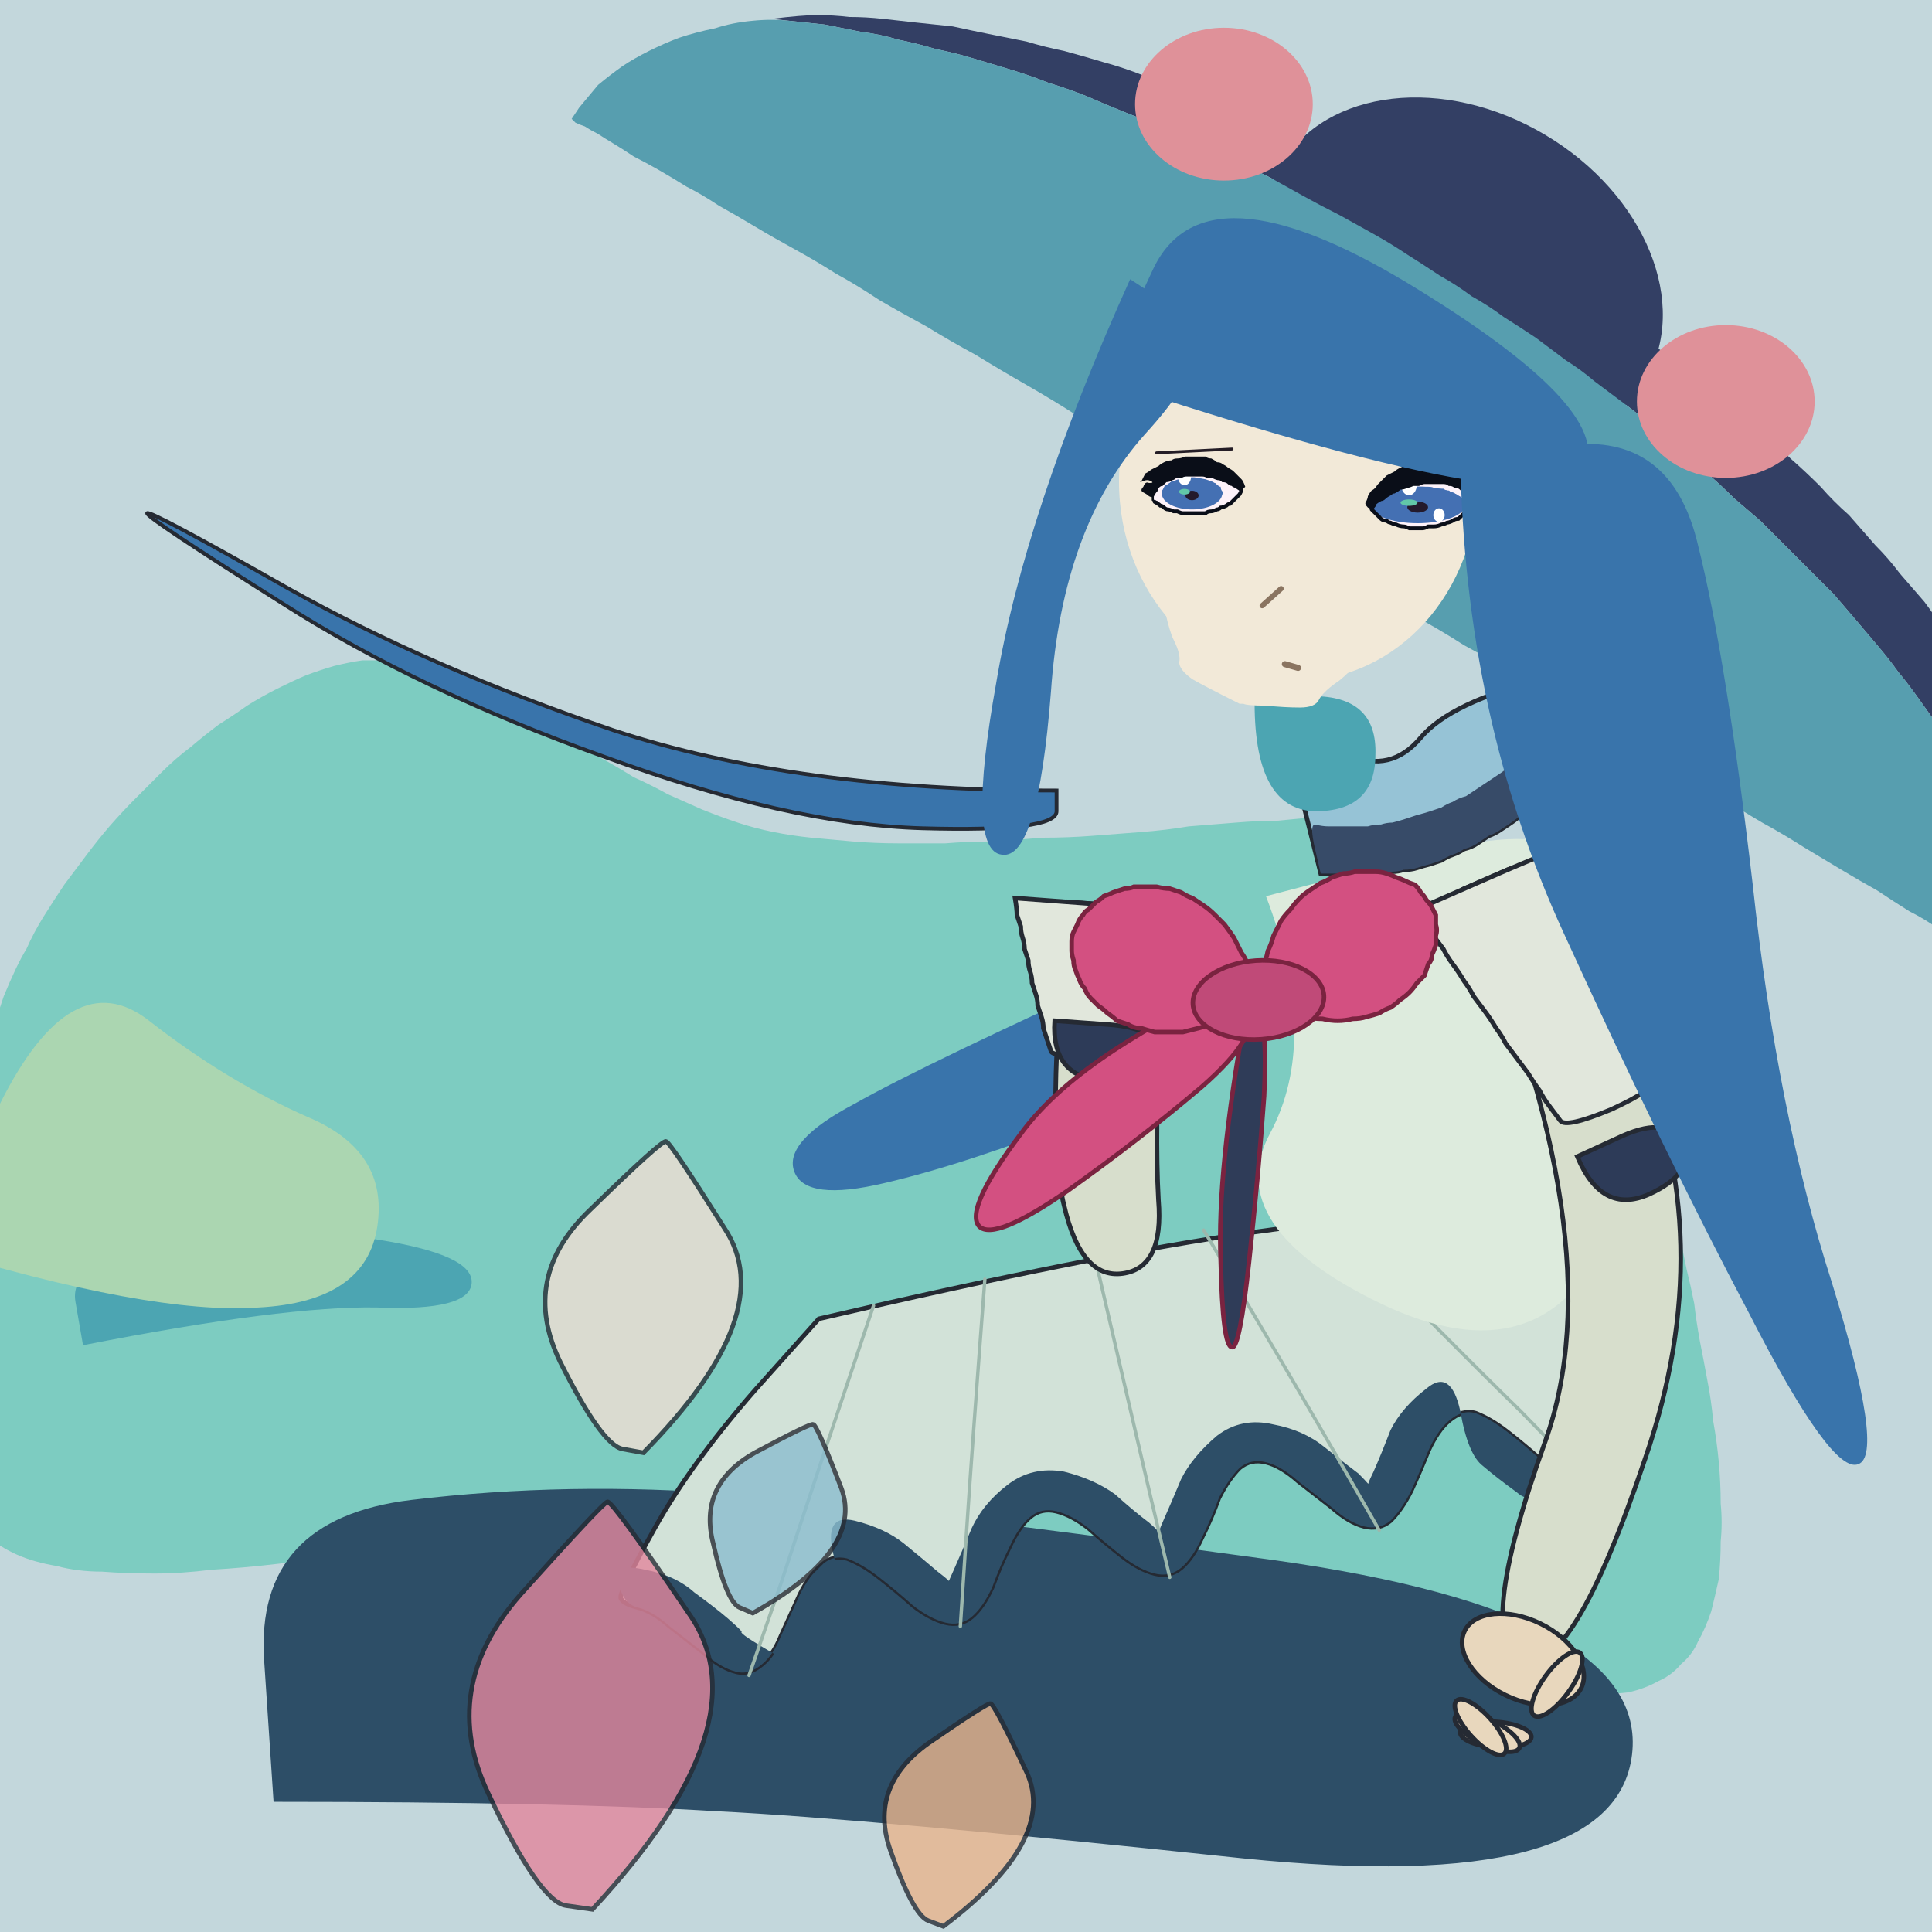
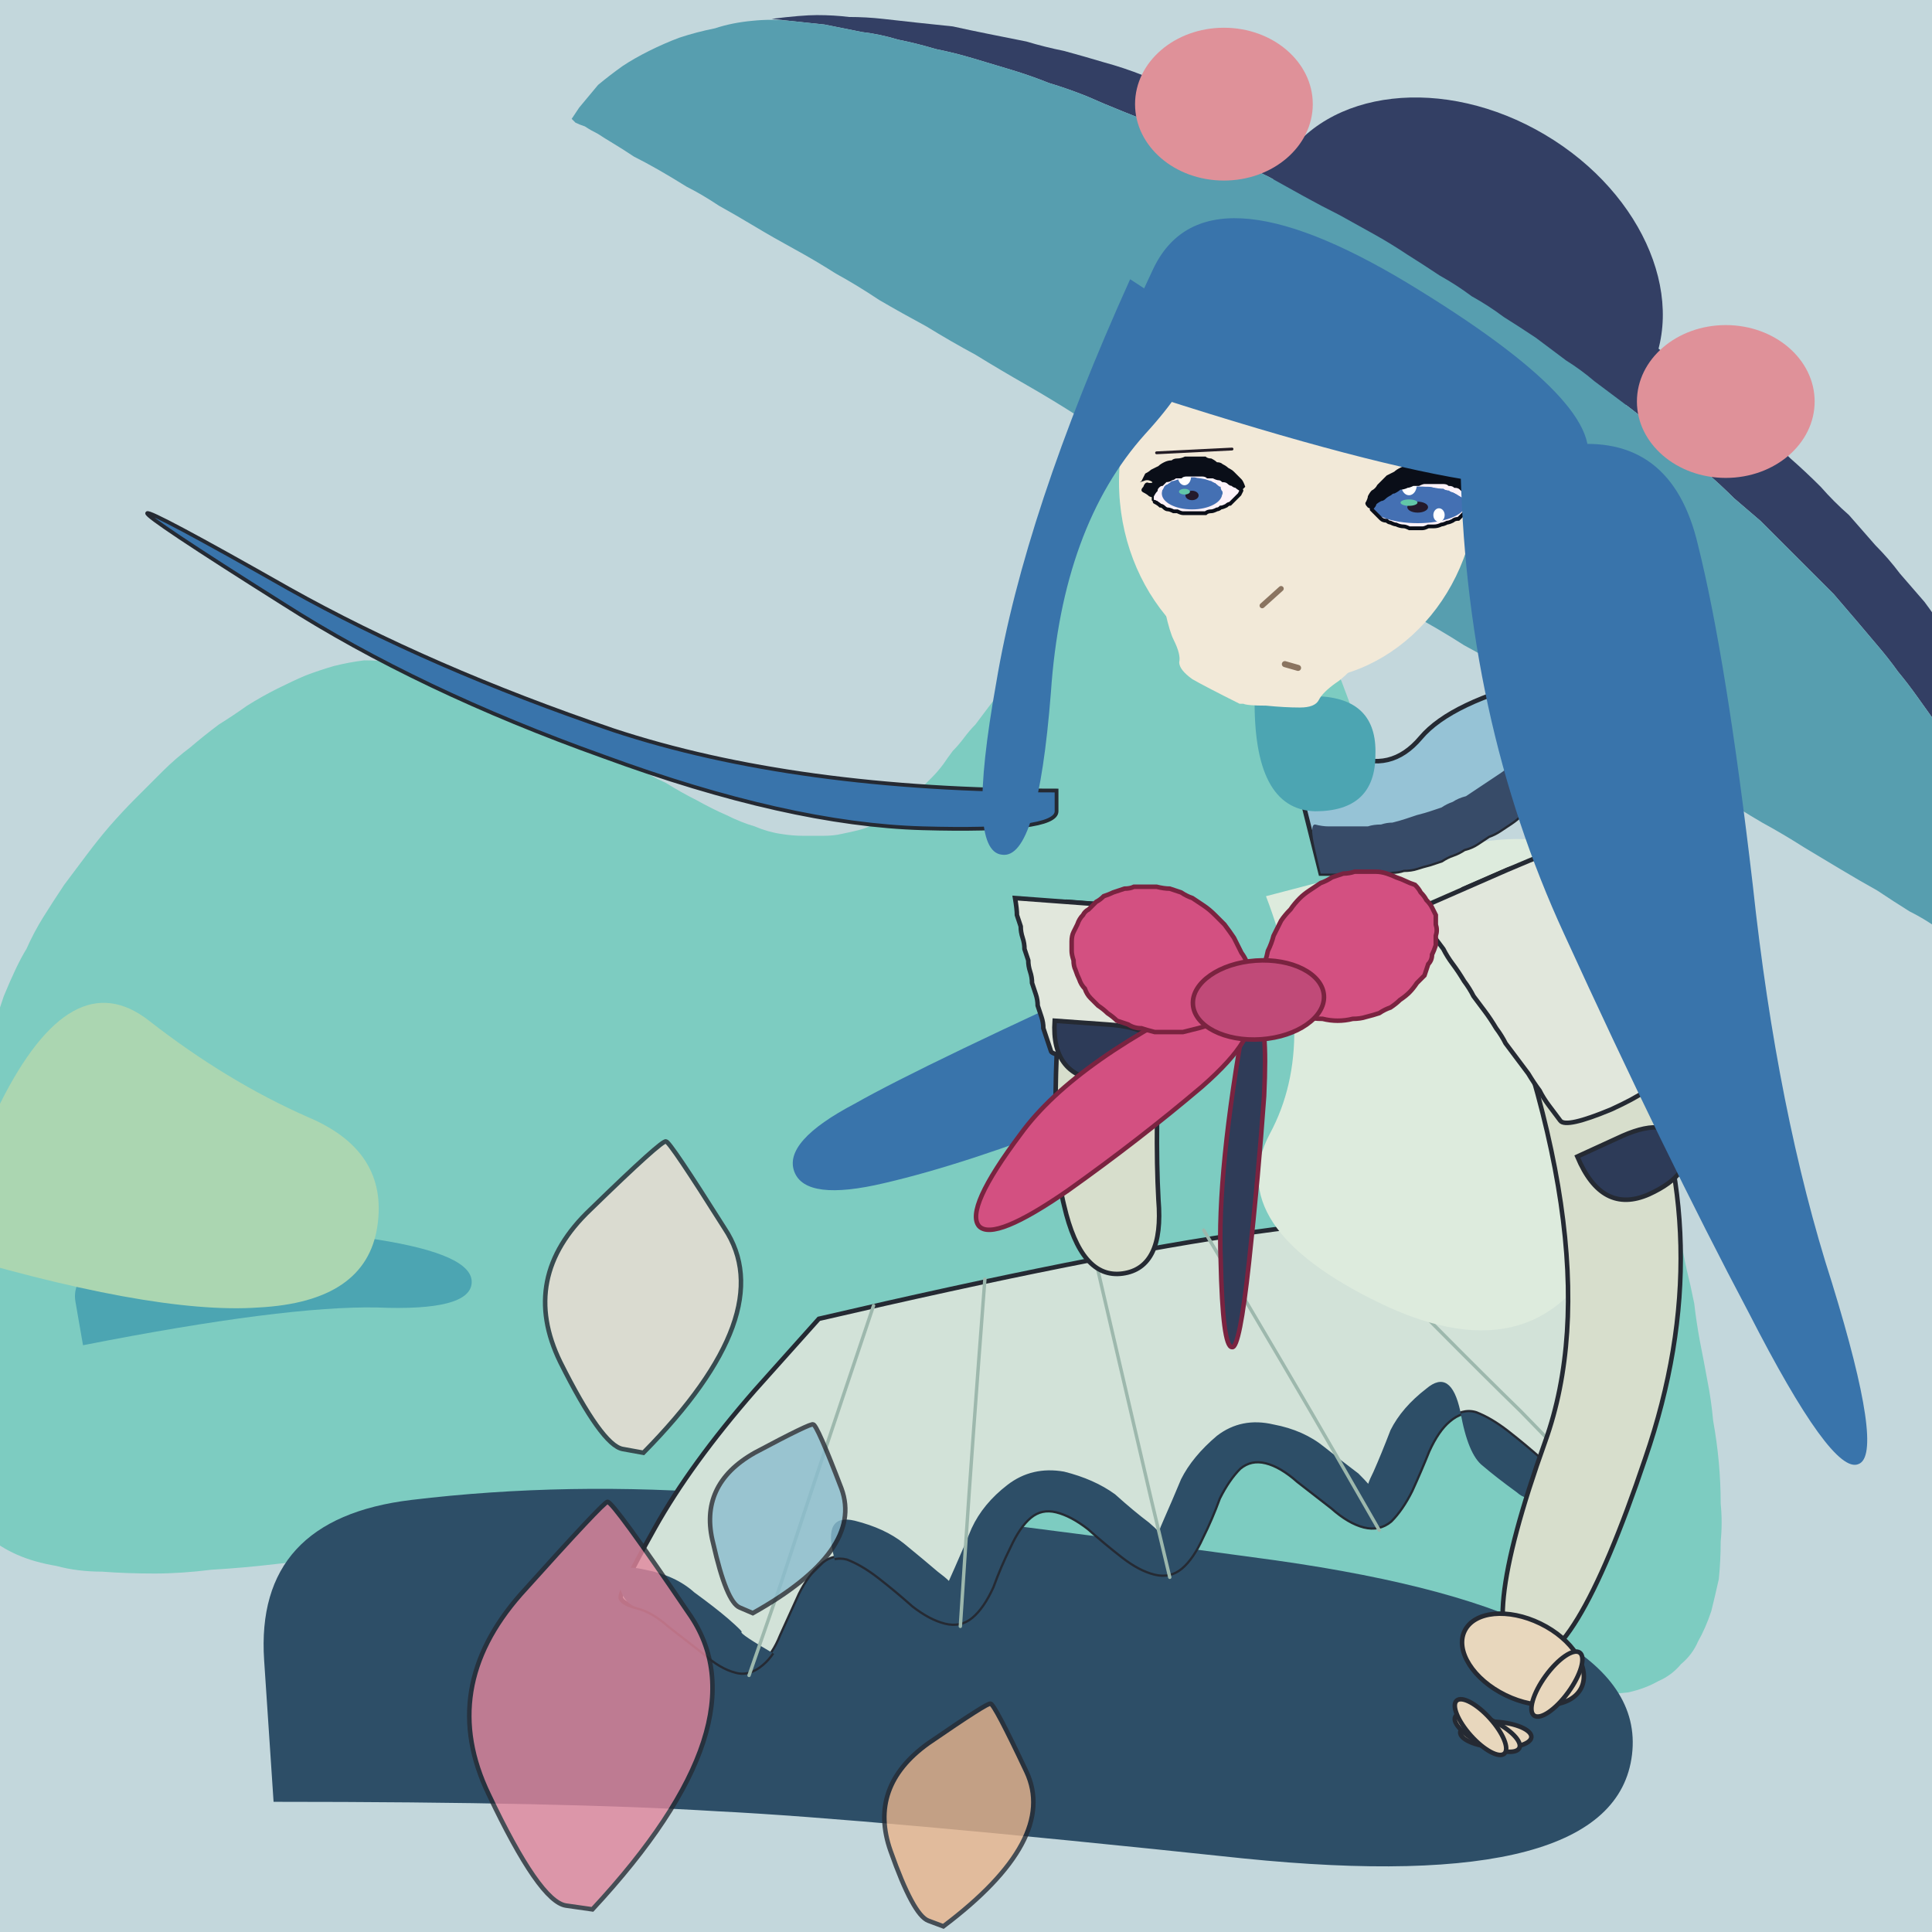
<svg xmlns="http://www.w3.org/2000/svg" viewBox="0 0 1024 1024" width="1024" height="1024">
  <rect x="0" y="0" width="1024" height="1024" fill="#c3d7dc" />
-   <path d="M 2 528 Q 9 511 14 503 Q 18 494 23 486 Q 28 478 34 469 Q 40 461 46 453 Q 52 445 58 438 Q 65 430 72 423 Q 79 416 86 409 Q 93 402 101 396 Q 108 390 116 384 Q 124 379 131 374 Q 139 369 147 365 Q 155 361 162 358 Q 170 355 177 353 Q 185 351 192 350 Q 200 350 208 350 Q 215 351 223 353 Q 230 355 238 358 Q 246 361 254 364 Q 262 368 270 373 Q 278 377 286 382 Q 294 387 302 392 Q 311 397 319 402 Q 328 407 336 412 Q 345 416 354 421 Q 363 425 372 429 Q 382 433 391 436 Q 400 439 410 441 Q 420 443 430 444 Q 441 445 452 446 Q 464 447 476 447 Q 488 447 501 447 Q 513 446 526 446 Q 539 445 553 444 Q 566 444 579 443 Q 592 442 605 441 Q 618 440 630 438 Q 643 437 655 436 Q 667 435 677 435 Q 688 434 698 433 Q 708 433 717 432 Q 726 432 733 432 Q 740 432 746 432 Q 751 433 756 433 Q 760 433 764 434 Q 767 434 770 435 Q 772 435 773 436 Q 775 437 776 437 Q 777 438 777 439 Q 778 440 778 441 Q 778 442 778 443 Q 777 444 777 445 Q 777 446 777 447 Q 777 449 777 450 Q 777 452 777 453 Q 778 455 779 456 Q 780 458 781 460 Q 783 462 784 464 Q 785 465 786 467 Q 788 470 789 472 Q 790 474 791 476 Q 792 478 793 481 Q 795 483 796 486 Q 797 488 798 491 Q 799 493 801 496 Q 802 499 803 502 Q 805 505 806 508 Q 808 511 809 514 Q 811 517 813 520 Q 814 523 816 527 Q 818 530 820 533 Q 822 537 825 540 Q 827 544 830 547 Q 833 550 836 554 Q 839 557 842 561 Q 845 564 848 568 Q 851 572 854 575 Q 858 579 861 583 Q 864 587 867 592 Q 870 596 872 601 Q 875 605 877 610 Q 880 615 882 621 Q 884 626 886 632 Q 888 637 889 644 Q 890 650 891 657 Q 892 664 894 673 Q 896 681 898 691 Q 899 700 901 711 Q 903 721 905 732 Q 907 742 908 753 Q 910 764 911 775 Q 912 786 912 797 Q 913 807 912 817 Q 912 827 911 837 Q 909 846 907 854 Q 904 863 900 870 Q 897 877 891 882 Q 886 888 879 891 Q 872 895 863 897 Q 854 898 844 898 Q 833 898 821 897 Q 809 895 795 892 Q 782 889 767 885 Q 752 881 737 877 Q 721 872 704 867 Q 688 862 671 856 Q 654 851 637 845 Q 619 839 602 834 Q 584 829 567 824 Q 550 819 532 815 Q 515 811 499 807 Q 482 804 466 802 Q 450 800 434 799 Q 418 799 400 799 Q 383 800 365 801 Q 347 802 329 804 Q 310 806 292 809 Q 273 811 254 814 Q 235 817 217 820 Q 198 822 181 825 Q 163 827 146 829 Q 129 831 112 832 Q 96 834 82 834 Q 67 834 54 833 Q 41 833 30 830 Q 18 828 9 824 Q 0 820 -7 814 Q -14 808 -20 801 Q -25 794 -29 785 Q -33 776 -35 766 Q -38 756 -39 745 Q -40 734 -40 722 Q -40 711 -39 698 Q -39 686 -37 674 Q -35 661 -33 649 Q -31 637 -28 624 Q -25 612 -22 600 Q -19 589 -15 578 Q -12 566 -8 556 Q -5 546 -1 537 Z" fill="#7dccc1" />
+   <path d="M 2 528 Q 9 511 14 503 Q 18 494 23 486 Q 28 478 34 469 Q 40 461 46 453 Q 52 445 58 438 Q 65 430 72 423 Q 79 416 86 409 Q 93 402 101 396 Q 108 390 116 384 Q 124 379 131 374 Q 139 369 147 365 Q 155 361 162 358 Q 170 355 177 353 Q 185 351 193 350 Q 201 350 209 351 Q 217 351 226 354 Q 234 356 243 359 Q 252 362 261 366 Q 271 370 280 375 Q 289 380 298 385 Q 308 390 317 395 Q 326 400 335 405 Q 344 411 353 415 Q 361 420 369 424 Q 378 429 385 432 Q 393 436 400 438 Q 407 441 414 442 Q 420 443 426 443 Q 431 443 436 443 Q 442 443 446 442 Q 451 441 455 440 Q 459 439 463 437 Q 466 435 470 433 Q 473 431 477 429 Q 480 426 483 424 Q 486 421 488 418 Q 491 415 494 412 Q 497 409 500 405 Q 502 402 505 398 Q 508 395 511 391 Q 514 387 517 384 Q 520 380 523 376 Q 526 372 530 367 Q 533 362 536 356 Q 539 351 542 345 Q 545 339 548 333 Q 551 327 554 321 Q 557 314 560 308 Q 562 301 565 295 Q 568 289 571 283 Q 574 277 576 271 Q 579 265 582 260 Q 585 255 587 250 Q 590 246 592 242 Q 595 238 597 235 Q 600 232 602 230 Q 605 227 607 225 Q 609 224 612 222 Q 614 220 616 219 Q 618 218 620 217 Q 622 217 624 216 Q 626 216 628 216 Q 630 216 632 216 Q 634 217 636 218 Q 638 219 640 220 Q 642 221 644 223 Q 646 225 648 227 Q 651 230 653 233 Q 655 235 658 239 Q 660 242 663 246 Q 665 250 668 256 Q 671 261 674 267 Q 677 274 680 281 Q 683 288 686 296 Q 689 303 692 311 Q 695 319 698 328 Q 701 336 704 344 Q 707 353 711 361 Q 714 369 717 377 Q 719 384 722 392 Q 725 399 728 405 Q 730 412 733 417 Q 735 423 738 428 Q 740 432 742 435 Q 744 439 746 441 Q 748 444 750 446 Q 751 448 753 449 Q 754 450 756 451 Q 757 452 759 452 Q 760 452 761 452 Q 763 452 764 452 Q 765 452 766 452 Q 768 452 769 452 Q 770 452 771 452 Q 772 452 774 453 Q 775 453 776 454 Q 777 455 779 457 Q 780 458 781 460 Q 783 462 784 464 Q 785 465 786 467 Q 788 470 789 472 Q 790 474 791 476 Q 792 478 793 481 Q 795 483 796 486 Q 797 488 798 491 Q 799 493 801 496 Q 802 499 803 502 Q 805 505 806 508 Q 808 511 809 514 Q 811 517 813 520 Q 814 523 816 527 Q 818 530 820 533 Q 822 537 825 540 Q 827 544 830 547 Q 833 550 836 554 Q 839 557 842 561 Q 845 564 848 568 Q 851 572 854 575 Q 858 579 861 583 Q 864 587 867 592 Q 870 596 872 601 Q 875 605 877 610 Q 880 615 882 621 Q 884 626 886 632 Q 888 637 889 644 Q 890 650 891 657 Q 892 664 894 673 Q 896 681 898 691 Q 899 700 901 711 Q 903 721 905 732 Q 907 742 908 753 Q 910 764 911 775 Q 912 786 912 797 Q 913 807 912 817 Q 912 827 911 837 Q 909 846 907 854 Q 904 863 900 870 Q 897 877 891 882 Q 886 888 879 891 Q 872 895 863 897 Q 854 898 844 898 Q 833 898 821 897 Q 809 895 795 892 Q 782 889 767 885 Q 752 881 737 877 Q 721 872 704 867 Q 688 862 671 856 Q 654 851 637 845 Q 619 839 602 834 Q 584 829 567 824 Q 550 819 532 815 Q 515 811 499 807 Q 482 804 466 802 Q 450 800 434 799 Q 418 799 400 799 Q 383 800 365 801 Q 347 802 329 804 Q 310 806 292 809 Q 273 811 254 814 Q 235 817 217 820 Q 198 822 181 825 Q 163 827 146 829 Q 129 831 112 832 Q 96 834 82 834 Q 67 834 54 833 Q 41 833 30 830 Q 18 828 9 824 Q 0 820 -7 814 Q -14 808 -20 801 Q -25 794 -29 785 Q -33 776 -35 766 Q -38 756 -39 745 Q -40 734 -40 722 Q -40 711 -39 698 Q -39 686 -37 674 Q -35 661 -33 649 Q -31 637 -28 624 Q -25 612 -22 600 Q -19 589 -15 578 Q -12 566 -8 556 Q -5 546 -1 537 Z" fill="#7dccc1" />
  <path d="M 44 713 Q 151 692 200 693 Q 249 695 250 680 Q 251 665 200 657 Q 149 648 92 658 Q 36 667 40 690 Z" fill="#4ca5b2" />
  <path d="M -38 661 Q 80 697 137 693 Q 194 690 200 650 Q 206 610 163 592 Q 120 573 79 541 Q 38 509 0 585 Z" fill="#abd6b1" />
  <path d="M 560 419 Q 422 419 325 387 Q 228 354 153 312 Q 79 270 78 272 Q 77 274 150 320 Q 222 366 320 401 Q 418 437 489 439 Q 560 441 560 430 Z" fill="#3974ab" stroke="#252a33" stroke-width="2.0" />
  <path d="M 609 510 Q 490 564 453 585 Q 415 605 421 621 Q 427 637 469 627 Q 512 617 573 593 Q 634 570 622 540 Z" fill="#3974ab" />
  <path d="M 145 955 Q 299 955 380 960 Q 461 964 659 985 Q 856 1005 865 930 Q 874 855 676 827 Q 479 800 390 792 Q 301 785 218 795 Q 135 805 140 880 Z" fill="#2d4e67" />
  <path d="M 434 699 Q 726 631 774 651 Q 821 671 853 693 Q 885 715 885 719 Q 886 722 880 727 Q 873 732 869 743 Q 864 753 859 764 Q 854 775 848 780 Q 842 785 834 783 Q 826 781 817 774 Q 808 766 799 759 Q 790 752 782 749 Q 775 747 768 753 Q 762 758 757 769 Q 753 779 748 790 Q 743 800 737 806 Q 731 811 723 809 Q 715 807 706 799 Q 697 792 688 785 Q 679 777 671 775 Q 663 773 657 778 Q 651 784 646 794 Q 642 805 637 815 Q 632 826 626 831 Q 620 836 612 834 Q 604 832 595 825 Q 586 818 577 810 Q 568 803 560 801 Q 552 799 546 804 Q 540 809 535 820 Q 530 830 526 841 Q 521 852 515 857 Q 509 862 501 860 Q 493 858 484 851 Q 475 843 466 836 Q 457 829 449 826 Q 441 824 435 830 Q 429 835 424 845 Q 419 856 414 867 Q 410 877 404 882 Q 397 888 390 886 Q 382 884 373 876 Q 364 869 355 862 Q 346 854 338 852 Q 330 850 329 847 Q 328 844 347 810 Q 366 776 400 737 Z" fill="#d2e2d8" stroke="#252a33" stroke-width="2.4" />
  <path d="M 886 722 Q 873 732 869 743 Q 864 753 859 764 Q 854 775 848 780 Q 842 785 834 783 Q 826 781 817 774 Q 808 766 799 759 Q 790 752 782 749 Q 775 747 768 753 Q 762 758 757 769 Q 753 779 748 790 Q 743 800 737 806 Q 731 811 723 809 Q 715 807 706 799 Q 697 792 688 785 Q 679 777 671 775 Q 663 773 657 778 Q 651 784 646 794 Q 642 805 637 815 Q 632 826 626 831 Q 620 836 612 834 Q 604 832 595 825 Q 586 818 577 810 Q 568 803 560 801 Q 552 799 546 804 Q 540 809 535 820 Q 530 830 526 841 Q 521 852 515 857 Q 509 862 501 860 Q 493 858 484 851 Q 475 843 466 836 Q 457 829 449 826 Q 441 824 435 830 Q 429 835 424 845 Q 419 856 414 867 Q 410 877 404 882 Q 397 888 390 886 Q 382 884 373 876 Q 364 869 355 862 Q 346 854 338 852 Q 330 850 328 839 Q 325 828 342 832 Q 358 835 368 844 Q 379 852 386 858 Q 394 865 393 865 Q 392 866 411 877 Q 429 889 434 877 Q 440 864 444 856 Q 448 847 442 825 Q 436 802 453 806 Q 469 810 479 818 Q 490 827 497 833 Q 505 839 504 840 Q 503 840 502 840 Q 502 840 506 831 Q 510 822 515 810 Q 521 797 534 787 Q 547 777 564 780 Q 580 784 591 792 Q 601 801 609 807 Q 616 813 615 814 Q 615 815 614 814 Q 613 814 617 805 Q 621 796 626 784 Q 632 772 645 761 Q 658 751 675 755 Q 691 758 702 767 Q 712 775 720 781 Q 727 788 726 788 Q 726 789 725 789 Q 724 788 728 780 Q 732 771 737 758 Q 743 746 756 736 Q 769 725 774 748 Q 778 771 786 777 Q 793 783 804 791 Q 814 800 825 782 Q 837 763 836 763 Q 835 763 839 754 Q 843 745 849 733 Q 854 721 867 710 Q 880 700 883 711 Z" fill="#2d4e67" />
  <path d="M 463 692 Q 430 790 414 839 L 397 888" fill="none" stroke="#9db8ad" stroke-width="1.8" stroke-linecap="round" />
  <path d="M 522 678 Q 515 770 512 816 L 509 862" fill="none" stroke="#9db8ad" stroke-width="1.8" stroke-linecap="round" />
  <path d="M 580 665 Q 600 751 610 794 L 620 836" fill="none" stroke="#9db8ad" stroke-width="1.8" stroke-linecap="round" />
  <path d="M 638 652 Q 685 731 708 771 L 731 811" fill="none" stroke="#9db8ad" stroke-width="1.8" stroke-linecap="round" />
  <path d="M 697 638 Q 769 712 806 748 L 842 785" fill="none" stroke="#9db8ad" stroke-width="1.8" stroke-linecap="round" />
  <path d="M 314 1012 Q 406 913 365 855 Q 325 796 322 796 Q 320 796 276 845 Q 232 895 259 951 Q 286 1008 300 1010 Z" fill="#e2869c" stroke="#252a33" stroke-width="2.4" opacity="0.80" />
  <path d="M 500 1021 Q 561 975 544 939 Q 527 903 525 903 Q 524 902 492 924 Q 460 947 472 981 Q 484 1015 492 1018 Z" fill="#e8b48c" stroke="#252a33" stroke-width="2.4" opacity="0.80" />
  <path d="M 399 855 Q 458 822 446 789 Q 433 755 431 755 Q 430 754 400 770 Q 370 787 378 818 Q 385 849 392 852 Z" fill="#8bbdce" stroke="#252a33" stroke-width="2.4" opacity="0.80" />
  <path d="M 341 770 Q 414 696 384 651 Q 355 605 353 605 Q 351 604 313 641 Q 275 677 297 722 Q 319 766 330 768 Z" fill="#f1dfd3" stroke="#252a33" stroke-width="2.4" opacity="0.80" />
  <path d="M 566 478 Q 554 600 564 639 Q 573 678 595 675 Q 617 672 614 636 Q 612 600 615 541 Q 618 482 592 480 Z" fill="#d7decc" stroke="#252a33" stroke-width="2.4" />
  <path d="M 671 475 Q 700 551 673 601 Q 647 650 732 691 Q 818 732 853 654 Q 888 575 871 500 Q 854 426 763 451 Z" fill="#ddebdd" />
  <path d="M 692 390 Q 683 392 691 427 Q 700 463 700 463 Q 700 463 703 463 Q 707 463 710 463 Q 714 464 717 464 Q 721 464 724 464 Q 728 463 731 463 Q 734 463 738 462 Q 741 462 744 461 Q 748 461 751 460 Q 754 459 758 458 Q 761 457 764 456 Q 767 454 770 453 Q 773 452 776 450 Q 780 449 783 447 Q 786 445 789 443 Q 792 442 795 440 Q 798 438 801 436 Q 804 434 807 431 Q 809 429 812 427 Q 815 425 818 422 Q 821 420 824 417 Q 827 415 830 413 Q 833 410 835 408 Q 838 405 842 405 Q 845 404 848 403 Q 851 402 855 401 Q 858 401 861 400 Q 865 399 868 398 Q 871 398 874 397 Q 878 396 872 372 Q 866 348 818 360 Q 769 372 753 391 Q 737 410 715 400 Z" fill="#96c3d6" stroke="#252a33" stroke-width="2.4" />
  <path d="M 700 463 Q 707 463 710 463 Q 714 464 717 464 Q 721 464 724 464 Q 728 463 731 463 Q 734 463 738 462 Q 741 462 744 461 Q 748 461 751 460 Q 754 459 758 458 Q 761 457 764 456 Q 767 454 770 453 Q 773 452 776 450 Q 780 449 783 447 Q 786 445 789 443 Q 792 442 795 440 Q 798 438 801 436 Q 804 434 807 431 Q 809 429 812 427 Q 815 425 818 422 Q 821 420 824 417 Q 827 415 830 413 Q 833 410 835 408 Q 838 405 842 405 Q 845 404 848 403 Q 851 402 855 401 Q 858 401 861 400 Q 865 399 868 398 Q 871 398 874 397 Q 878 396 875 383 Q 872 371 868 371 Q 865 372 862 373 Q 858 374 855 374 Q 852 375 849 376 Q 845 377 842 378 Q 839 378 836 379 Q 832 380 829 382 Q 826 385 824 387 Q 821 390 818 392 Q 815 394 812 397 Q 809 399 806 401 Q 803 404 800 406 Q 798 408 795 410 Q 792 412 789 414 Q 786 416 783 418 Q 780 420 777 422 Q 773 423 770 425 Q 767 426 764 428 Q 761 429 758 430 Q 755 431 751 432 Q 748 433 745 434 Q 742 435 738 436 Q 735 436 732 437 Q 728 437 725 438 Q 722 438 718 438 Q 715 438 711 438 Q 708 438 704 438 Q 701 438 697 437 Q 694 437 697 450 Z" fill="#374b68" />
  <path d="M 776 471 Q 857 658 819 764 Q 781 870 807 880 Q 833 889 872 773 Q 912 657 867 554 Q 822 451 799 461 Z" fill="#d7decc" stroke="#252a33" stroke-width="2.4" />
  <path d="M 751 482 Q 756 490 759 495 Q 762 499 765 503 Q 767 507 770 511 Q 773 515 776 520 Q 779 524 781 528 Q 784 532 787 536 Q 790 540 793 545 Q 796 549 798 553 Q 801 557 804 561 Q 807 565 810 569 Q 813 574 816 578 Q 818 582 821 586 Q 824 590 827 594 Q 830 598 854 588 Q 878 577 877 572 Q 876 567 875 563 Q 874 558 873 553 Q 872 548 871 543 Q 870 538 869 533 Q 868 528 867 523 Q 866 518 865 513 Q 863 508 862 504 Q 861 499 860 494 Q 859 489 858 484 Q 857 479 856 474 Q 855 469 853 464 Q 852 459 851 455 Q 850 450 849 445 Q 848 440 799 461 Z" fill="#e1e7dc" stroke="#252a33" stroke-width="2.4" />
  <path d="M 538 476 Q 539 482 539 485 Q 540 488 541 491 Q 541 494 542 497 Q 543 500 543 503 Q 544 506 545 509 Q 545 512 546 515 Q 547 518 547 521 Q 548 524 549 527 Q 550 530 550 533 Q 551 536 552 539 Q 553 542 553 545 Q 554 548 555 551 Q 556 554 557 557 Q 557 560 586 562 Q 614 564 616 561 Q 617 559 618 556 Q 619 553 620 550 Q 622 547 623 544 Q 624 541 625 539 Q 626 536 628 533 Q 629 530 630 527 Q 631 524 632 521 Q 633 519 634 516 Q 636 513 637 510 Q 638 507 639 504 Q 640 501 641 498 Q 642 496 643 493 Q 644 490 645 487 Q 646 484 592 480 Z" fill="#e1e7dc" stroke="#252a33" stroke-width="2.4" />
  <path d="M 836 613 Q 849 644 874 633 Q 898 622 892 607 Q 885 591 860 602 Z" fill="#2d3b58" stroke="#252a33" stroke-width="2.4" />
  <path d="M 559 541 Q 557 571 585 573 Q 613 575 614 560 Q 616 545 587 543 Z" fill="#2d3b58" stroke="#252a33" stroke-width="2.4" />
  <ellipse cx="807.2" cy="879.5" rx="21.1" ry="34.4" fill="#e8d7bd" stroke="#252a33" stroke-width="2.4" transform="rotate(116.0 807.2 879.5)" />
  <ellipse cx="792.8" cy="919.4" rx="6.8" ry="18.9" fill="#e8d7bd" stroke="#252a33" stroke-width="2.4" transform="rotate(94.0 792.8 919.4)" />
  <ellipse cx="788.3" cy="918.2" rx="6.8" ry="18.9" fill="#e8d7bd" stroke="#252a33" stroke-width="2.4" transform="rotate(116.0 788.3 918.2)" />
  <ellipse cx="784.7" cy="915.4" rx="6.8" ry="18.9" fill="#e8d7bd" stroke="#252a33" stroke-width="2.4" transform="rotate(138.0 784.7 915.4)" />
  <ellipse cx="825.2" cy="892.6" rx="7.4" ry="20.6" fill="#e8d7bd" stroke="#252a33" stroke-width="2.4" transform="rotate(36.0 825.2 892.6)" />
  <path d="M 665 369 Q 664 429 697 430 Q 729 430 729 400 Q 730 370 698 369 Z" fill="#4ca5b2" />
  <path d="M 660 538 Q 645 621 647 668 Q 648 714 653 714 Q 657 715 662 669 Q 667 623 670 581 Q 672 539 666 538 Z" fill="#2f3c58" stroke="#7a2340" stroke-width="2.4" />
  <path d="M 652 523 Q 570 561 541 601 Q 511 641 519 650 Q 527 658 566 631 Q 604 604 637 576 Q 669 548 661 535 Z" fill="#d35081" stroke="#7a2340" stroke-width="2.4" />
  <path d="M 667 530 Q 664 519 662 514 Q 661 509 658 505 Q 656 501 654 497 Q 652 494 649 490 Q 646 487 644 485 Q 641 482 638 480 Q 635 478 632 476 Q 629 475 626 473 Q 623 472 620 471 Q 617 471 613 470 Q 610 470 607 470 Q 604 470 601 470 Q 599 471 596 471 Q 593 472 590 473 Q 588 474 585 475 Q 583 477 581 478 Q 579 480 577 482 Q 575 483 574 485 Q 572 487 571 490 Q 570 492 569 494 Q 568 496 568 499 Q 568 501 568 504 Q 568 506 569 509 Q 569 512 570 514 Q 571 517 572 519 Q 573 522 575 524 Q 576 527 578 529 Q 580 531 582 533 Q 585 535 587 537 Q 590 539 592 541 Q 595 542 598 543 Q 601 545 605 545 Q 608 546 612 547 Q 615 547 619 547 Q 623 547 627 547 Q 631 546 635 545 Q 639 544 644 542 Q 648 541 653 538 Q 657 536 662 533 Z" fill="#d35081" stroke="#7a2340" stroke-width="2.4" />
  <path d="M 667 530 Q 677 535 682 536 Q 687 538 692 539 Q 696 540 701 540 Q 705 541 709 541 Q 713 541 717 540 Q 721 540 724 539 Q 728 538 731 537 Q 734 535 737 534 Q 740 532 742 530 Q 745 528 747 526 Q 749 524 751 521 Q 753 519 755 517 Q 756 514 757 511 Q 759 509 759 506 Q 760 504 761 501 Q 761 498 761 496 Q 762 493 761 490 Q 761 488 761 485 Q 760 483 759 481 Q 758 479 756 477 Q 755 475 753 473 Q 752 471 750 469 Q 747 468 745 467 Q 743 466 740 465 Q 738 464 735 463 Q 732 462 729 462 Q 727 462 724 462 Q 721 462 718 462 Q 715 463 712 463 Q 709 464 706 465 Q 703 467 700 468 Q 697 470 694 472 Q 691 474 689 476 Q 686 479 684 482 Q 681 485 679 488 Q 677 492 675 496 Q 674 500 672 504 Q 671 509 669 514 Q 668 519 668 524 Z" fill="#d35081" stroke="#7a2340" stroke-width="2.4" />
  <ellipse cx="667.0" cy="530.0" rx="20.9" ry="34.8" fill="#c04a78" stroke="#7a2340" stroke-width="2.4" transform="rotate(-94.0 667.0 530.0)" />
  <path d="M 409 10 Q 425 8 433 8 Q 442 8 450 9 Q 459 9 468 10 Q 477 11 486 12 Q 495 13 505 14 Q 514 16 524 18 Q 534 20 544 22 Q 554 25 564 27 Q 575 30 585 33 Q 596 36 606 40 Q 617 43 627 47 Q 638 51 649 55 Q 659 60 670 64 Q 681 69 692 74 Q 703 79 713 84 Q 724 89 735 95 Q 745 100 756 106 Q 767 112 777 118 Q 788 124 798 130 Q 808 136 819 143 Q 829 150 839 156 Q 849 163 859 170 Q 868 177 878 184 Q 887 191 897 198 Q 906 206 915 213 Q 923 220 932 228 Q 941 235 949 243 Q 957 250 965 258 Q 972 266 980 273 Q 987 281 994 289 Q 1001 296 1007 304 Q 1014 312 1020 319 Q 1026 327 1031 335 Q 1037 342 1042 350 Q 1047 357 1051 365 Q 1055 372 1059 379 Q 1063 387 1067 394 Q 1070 401 1073 408 Q 1075 415 1078 422 Q 1080 429 1082 435 Q 1083 442 1084 448 Q 1085 455 1086 461 Q 1086 467 1086 473 Q 1086 479 1085 485 Q 1085 490 1084 496 Q 1082 501 1080 506 Q 1078 511 1076 516 Q 1074 521 1074 515 Q 1074 509 1074 502 Q 1073 496 1073 490 Q 1072 484 1070 477 Q 1068 471 1067 464 Q 1065 458 1062 451 Q 1059 444 1056 437 Q 1053 431 1050 424 Q 1047 417 1043 410 Q 1039 403 1034 397 Q 1030 390 1026 383 Q 1021 376 1016 369 Q 1011 362 1006 356 Q 1001 349 995 342 Q 989 335 984 329 Q 978 322 972 315 Q 966 309 959 302 Q 953 296 946 289 Q 940 283 933 276 Q 926 270 919 264 Q 912 257 905 251 Q 898 245 891 239 Q 884 232 876 226 Q 869 220 861 214 Q 853 208 845 202 Q 838 196 830 191 Q 822 185 814 179 Q 805 173 797 168 Q 789 162 780 157 Q 772 151 763 146 Q 754 140 746 135 Q 737 129 728 124 Q 719 119 710 114 Q 700 109 691 104 Q 682 99 673 94 Q 663 89 654 85 Q 644 80 634 76 Q 625 71 615 67 Q 605 63 595 59 Q 585 55 576 51 Q 566 47 556 44 Q 546 40 536 37 Q 526 34 516 31 Q 506 28 496 26 Q 486 23 476 21 Q 466 18 457 17 Q 447 15 437 13 Q 428 12 418 11 Z" fill="#333f64" />
  <ellipse cx="775.5" cy="144.5" rx="112.2" ry="85.0" fill="#333f64" transform="rotate(30.6453 775.5 144.5)" />
  <path d="M 1074 521 Q 1073 520 1071 519 Q 1069 517 1067 516 Q 1064 514 1060 512 Q 1056 509 1051 506 Q 1046 503 1040 499 Q 1034 496 1027 492 Q 1020 487 1012 483 Q 1004 478 995 472 Q 986 467 976 461 Q 966 455 956 449 Q 945 442 934 436 Q 922 429 910 421 Q 898 414 885 407 Q 873 399 860 391 Q 846 383 833 375 Q 819 367 805 359 Q 791 350 776 342 Q 762 333 747 325 Q 733 316 718 307 Q 703 298 688 290 Q 674 281 659 272 Q 644 263 629 255 Q 615 246 600 238 Q 586 229 572 221 Q 558 212 544 204 Q 530 196 517 188 Q 504 181 491 173 Q 478 166 466 159 Q 454 151 443 145 Q 432 138 421 132 Q 410 126 400 120 Q 390 114 381 109 Q 372 103 364 99 Q 356 94 349 90 Q 342 86 336 83 Q 330 79 325 76 Q 320 73 317 71 Q 313 69 310 67 Q 307 66 305 65 Q 304 64 303 63 Q 303 63 307 57 Q 312 51 317 45 Q 323 40 330 35 Q 336 31 344 27 Q 352 23 360 20 Q 369 17 379 15 Q 388 12 399 11 Q 409 10 418 11 Q 428 12 437 13 Q 447 15 457 17 Q 466 18 476 21 Q 486 23 496 26 Q 506 28 516 31 Q 526 34 536 37 Q 546 40 556 44 Q 566 47 576 51 Q 585 55 595 59 Q 605 63 615 67 Q 625 71 634 76 Q 644 80 654 85 Q 663 89 673 94 Q 682 99 691 104 Q 700 109 710 114 Q 719 119 728 124 Q 737 129 746 135 Q 754 140 763 146 Q 772 151 780 157 Q 789 162 797 168 Q 805 173 814 179 Q 822 185 830 191 Q 838 196 845 202 Q 853 208 861 214 Q 869 220 876 226 Q 884 232 891 239 Q 898 245 905 251 Q 912 257 919 264 Q 926 270 933 276 Q 940 283 946 289 Q 953 296 959 302 Q 966 309 972 315 Q 978 322 984 329 Q 989 335 995 342 Q 1001 349 1006 356 Q 1011 362 1016 369 Q 1021 376 1026 383 Q 1030 390 1034 397 Q 1039 403 1043 410 Q 1047 417 1050 424 Q 1053 431 1056 437 Q 1059 444 1062 451 Q 1065 458 1067 464 Q 1068 471 1070 477 Q 1072 484 1073 490 Q 1073 496 1074 502 Q 1074 509 1074 515 Z" fill="#579eaf" />
  <ellipse cx="648.7" cy="55.2" rx="47.1" ry="40.5" fill="#df9199" />
  <ellipse cx="914.7" cy="212.8" rx="47.1" ry="40.5" fill="#df9199" />
  <ellipse cx="688.1" cy="255.4" rx="95.0" ry="105.3" fill="#f2e9d8" />
  <path d="M 657 373 Q 639 364 632 360 Q 625 355 625 351 Q 626 347 622 339 Q 618 331 613 299 Q 609 267 605 254 Q 601 241 630 308 Q 659 374 717 331 Q 775 288 765 297 Q 756 306 736 332 Q 716 357 708 362 Q 701 367 699 371 Q 697 375 689 375 Q 681 375 671 374 Q 661 374 659 373 Z" fill="#f2e9d8" />
  <path d="M 727 270 Q 729 268 729 267 Q 730 266 732 265 Q 733 265 734 264 Q 735 263 737 262 Q 738 261 739 261 Q 741 260 742 259 Q 744 259 746 258 Q 747 258 749 257 Q 750 257 752 257 Q 754 256 755 256 Q 757 256 759 256 Q 760 256 762 256 Q 764 256 765 256 Q 767 256 768 257 Q 770 257 771 258 Q 773 258 774 259 Q 775 260 776 261 Q 778 261 779 263 Q 780 264 781 265 Q 781 266 781 267 Q 780 268 779 270 Q 778 271 777 271 Q 776 272 775 273 Q 774 274 773 275 Q 771 275 770 276 Q 768 277 767 277 Q 765 278 764 278 Q 762 279 760 279 Q 759 279 757 279 Q 755 280 754 280 Q 752 280 750 280 Q 748 280 747 280 Q 745 279 744 279 Q 742 279 740 278 Q 739 278 737 277 Q 736 277 735 276 Q 733 276 732 275 Q 731 274 730 273 Q 729 272 728 271 Z" fill="#fdf2f9" />
  <ellipse cx="751.4" cy="267.6" rx="25.2" ry="9.7" fill="#4470b3" />
  <path d="M 726 268 Q 727 266 727 265 Q 727 265 728 264 Q 729 263 730 263 Q 731 262 732 261 Q 734 261 735 260 Q 737 260 738 259 Q 740 259 742 259 Q 744 258 746 258 Q 747 258 749 258 Q 751 258 753 258 Q 755 258 757 258 Q 759 258 761 259 Q 763 259 765 259 Q 766 260 768 260 Q 769 261 770 261 Q 772 262 773 263 Q 774 263 775 264 Q 775 265 776 265 Q 776 266 776 267 Q 777 268 777 268 Q 777 268 751 268 Q 726 268 726 268 Z" fill="#4470b3" />
  <ellipse cx="751.4" cy="268.8" rx="5.5" ry="2.9" fill="#241a2c" />
  <ellipse cx="746.8" cy="266.4" rx="4.5" ry="1.7" fill="#62c7a8" />
  <ellipse cx="746.8" cy="257.2" rx="4.1" ry="5.3" fill="#ffffff" />
  <ellipse cx="762.7" cy="273.0" rx="3.0" ry="3.6" fill="#ffffff" />
  <path d="M 727 270 Q 729 268 729 267 Q 730 266 732 265 Q 733 265 734 264 Q 735 263 737 262 Q 738 261 739 261 Q 741 260 742 259 Q 744 259 746 258 Q 747 258 749 257 Q 750 257 752 257 Q 754 256 755 256 Q 757 256 759 256 Q 760 256 762 256 Q 764 256 765 256 Q 767 256 768 257 Q 770 257 771 258 Q 773 258 774 259 Q 775 260 776 261 Q 778 261 779 263 Q 780 264 781 265 Q 781 266 783 265 Q 785 264 786 262 Q 788 261 786 258 Q 784 256 782 257 Q 779 257 781 256 Q 783 255 786 256 Q 789 256 787 255 Q 785 253 783 251 Q 781 250 779 249 Q 777 248 775 247 Q 773 246 771 246 Q 769 245 767 245 Q 765 245 762 244 Q 760 244 758 244 Q 756 244 754 245 Q 752 245 750 245 Q 748 246 746 246 Q 744 247 742 248 Q 740 249 739 250 Q 737 251 735 252 Q 734 253 732 255 Q 731 256 730 257 Q 729 259 727 260 Q 726 261 725 263 Q 725 264 724 266 Q 723 267 725 269 Z" fill="#0a0e18" />
  <path d="M 780 268 Q 778 271 777 271 Q 776 272 775 273 Q 774 274 773 275 Q 771 275 770 276 Q 768 277 767 277 Q 765 278 764 278 Q 762 279 760 279 Q 759 279 757 279 Q 755 280 754 280 Q 752 280 750 280 Q 748 280 747 280 Q 745 279 744 279 Q 742 279 740 278 Q 739 278 737 277 Q 736 277 735 276 Q 733 276 732 275 Q 731 274 730 273 Q 729 272 728 271 L 727 270" fill="none" stroke="#0a0e18" stroke-width="2.0" stroke-linecap="round" />
  <path d="M 727 270 Q 729 268 729 267 Q 730 266 732 265 Q 733 265 734 264 Q 735 263 737 262 Q 738 261 739 261 Q 741 260 742 259 Q 744 259 746 258 Q 747 258 749 257 Q 750 257 752 257 Q 754 256 755 256 Q 757 256 759 256 Q 760 256 762 256 Q 764 256 765 256 Q 767 256 768 257 Q 770 257 771 258 Q 773 258 774 259 Q 775 260 776 261 Q 778 261 779 263 Q 780 264 781 265 Q 781 266 781 267 Q 780 268 779 270 Q 778 271 777 271 Q 776 272 775 273 Q 774 274 773 275 Q 771 275 770 276 Q 768 277 767 277 Q 765 278 764 278 Q 762 279 760 279 Q 759 279 757 279 Q 755 280 754 280 Q 752 280 750 280 Q 748 280 747 280 Q 745 279 744 279 Q 742 279 740 278 Q 739 278 737 277 Q 736 277 735 276 Q 733 276 732 275 Q 731 274 730 273 Q 729 272 728 271 L 727 270" fill="none" stroke="#0a0e18" stroke-width="1.1" stroke-linecap="round" />
  <path d="M 658 260 Q 656 259 655 258 Q 654 258 653 257 Q 652 257 651 256 Q 650 255 648 255 Q 647 254 646 254 Q 645 254 643 253 Q 642 253 640 253 Q 639 252 637 252 Q 636 252 635 252 Q 633 252 632 252 Q 630 252 629 252 Q 627 252 626 253 Q 625 253 623 253 Q 622 254 621 254 Q 620 255 618 255 Q 617 256 616 257 Q 615 257 614 258 Q 613 259 613 260 Q 612 261 611 263 Q 611 264 611 265 Q 612 266 613 266 Q 614 267 615 268 Q 616 268 617 269 Q 618 270 619 270 Q 620 270 622 271 Q 623 271 624 271 Q 626 272 627 272 Q 629 272 630 272 Q 632 272 633 272 Q 635 272 636 272 Q 638 272 639 272 Q 640 271 642 271 Q 643 271 645 270 Q 646 270 647 269 Q 648 269 650 268 Q 651 267 652 267 Q 653 266 654 265 Q 655 264 656 263 Q 656 263 657 262 Z" fill="#fdf2f9" />
  <ellipse cx="631.8" cy="261.6" rx="16.0" ry="8.4" fill="#4470b3" />
  <path d="M 616 262 Q 616 260 616 260 Q 617 259 617 258 Q 617 258 618 257 Q 619 257 620 256 Q 620 256 621 255 Q 622 255 623 255 Q 624 254 626 254 Q 627 254 628 254 Q 629 253 631 253 Q 632 253 633 253 Q 634 253 635 254 Q 637 254 638 254 Q 639 254 640 255 Q 641 255 642 255 Q 643 256 644 256 Q 645 257 645 257 Q 646 258 647 258 Q 647 259 647 260 Q 648 260 648 261 Q 648 262 648 262 Q 648 262 632 262 Q 616 262 616 262 Z" fill="#4470b3" />
  <ellipse cx="631.8" cy="262.6" rx="3.5" ry="2.5" fill="#241a2c" />
  <ellipse cx="627.8" cy="260.6" rx="2.9" ry="1.5" fill="#62c7a8" />
  <ellipse cx="627.8" cy="252.6" rx="3.5" ry="4.6" fill="#ffffff" />
  <path d="M 660 258 Q 659 255 658 254 Q 657 253 656 252 Q 655 251 654 250 Q 653 249 651 248 Q 650 247 648 246 Q 647 245 645 245 Q 644 244 642 243 Q 640 243 639 242 Q 637 242 635 242 Q 633 242 631 242 Q 630 242 628 242 Q 626 243 624 243 Q 622 243 621 244 Q 619 244 617 245 Q 615 246 614 247 Q 612 248 610 249 Q 609 250 607 251 Q 606 253 605 255 Q 603 256 606 255 Q 608 254 610 255 Q 612 256 609 256 Q 607 255 606 258 Q 604 260 606 261 Q 608 262 609 263 Q 611 264 611 263 Q 612 261 613 260 Q 613 259 614 258 Q 615 257 616 257 Q 617 256 618 255 Q 620 255 621 254 Q 622 254 623 253 Q 625 253 626 253 Q 627 252 629 252 Q 630 252 632 252 Q 633 252 635 252 Q 636 252 637 252 Q 639 252 640 253 Q 642 253 643 253 Q 645 254 646 254 Q 647 254 648 255 Q 650 255 651 256 Q 652 257 653 257 Q 654 258 655 258 Q 656 259 657 260 Q 658 260 659 259 Z" fill="#0a0e18" />
  <path d="M 612 266 Q 614 267 615 268 Q 616 268 617 269 Q 618 270 619 270 Q 620 270 622 271 Q 623 271 624 271 Q 626 272 627 272 Q 629 272 630 272 Q 632 272 633 272 Q 635 272 636 272 Q 638 272 639 272 Q 640 271 642 271 Q 643 271 645 270 Q 646 270 647 269 Q 648 269 650 268 Q 651 267 652 267 Q 653 266 654 265 Q 655 264 656 263 Q 656 263 657 262 L 658 260" fill="none" stroke="#0a0e18" stroke-width="2.0" stroke-linecap="round" />
  <path d="M 658 260 Q 656 259 655 258 Q 654 258 653 257 Q 652 257 651 256 Q 650 255 648 255 Q 647 254 646 254 Q 645 254 643 253 Q 642 253 640 253 Q 639 252 637 252 Q 636 252 635 252 Q 633 252 632 252 Q 630 252 629 252 Q 627 252 626 253 Q 625 253 623 253 Q 622 254 621 254 Q 620 255 618 255 Q 617 256 616 257 Q 615 257 614 258 Q 613 259 613 260 Q 612 261 611 263 Q 611 264 611 265 Q 612 266 613 266 Q 614 267 615 268 Q 616 268 617 269 Q 618 270 619 270 Q 620 270 622 271 Q 623 271 624 271 Q 626 272 627 272 Q 629 272 630 272 Q 632 272 633 272 Q 635 272 636 272 Q 638 272 639 272 Q 640 271 642 271 Q 643 271 645 270 Q 646 270 647 269 Q 648 269 650 268 Q 651 267 652 267 Q 653 266 654 265 Q 655 264 656 263 Q 656 263 657 262 L 658 260" fill="none" stroke="#0a0e18" stroke-width="1.1" stroke-linecap="round" />
  <path d="M 784 242 L 721 239" fill="none" stroke="#241d26" stroke-width="1.8" stroke-linecap="round" />
  <path d="M 613 240 L 653 238" fill="none" stroke="#241d26" stroke-width="1.5" stroke-linecap="round" />
  <path d="M 679 312 L 669 321" fill="none" stroke="#8a7460" stroke-width="2.8" stroke-linecap="round" />
  <path d="M 681 352 L 688 354" fill="none" stroke="#8a7460" stroke-width="3.2" stroke-linecap="round" />
  <path d="M 584 201 Q 825 281 840 248 Q 855 216 746 150 Q 638 85 611 143 Z" fill="#3974ab" />
  <path d="M 774 242 Q 776 380 829 495 Q 882 611 927 696 Q 971 782 985 776 Q 999 771 971 680 Q 942 590 929 469 Q 915 349 900 289 Q 886 229 830 236 Z" fill="#3974ab" />
  <path d="M 599 148 Q 543 272 528 362 Q 512 451 531 453 Q 550 456 557 367 Q 563 279 607 230 Q 651 182 625 165 Z" fill="#3974ab" />
</svg>
